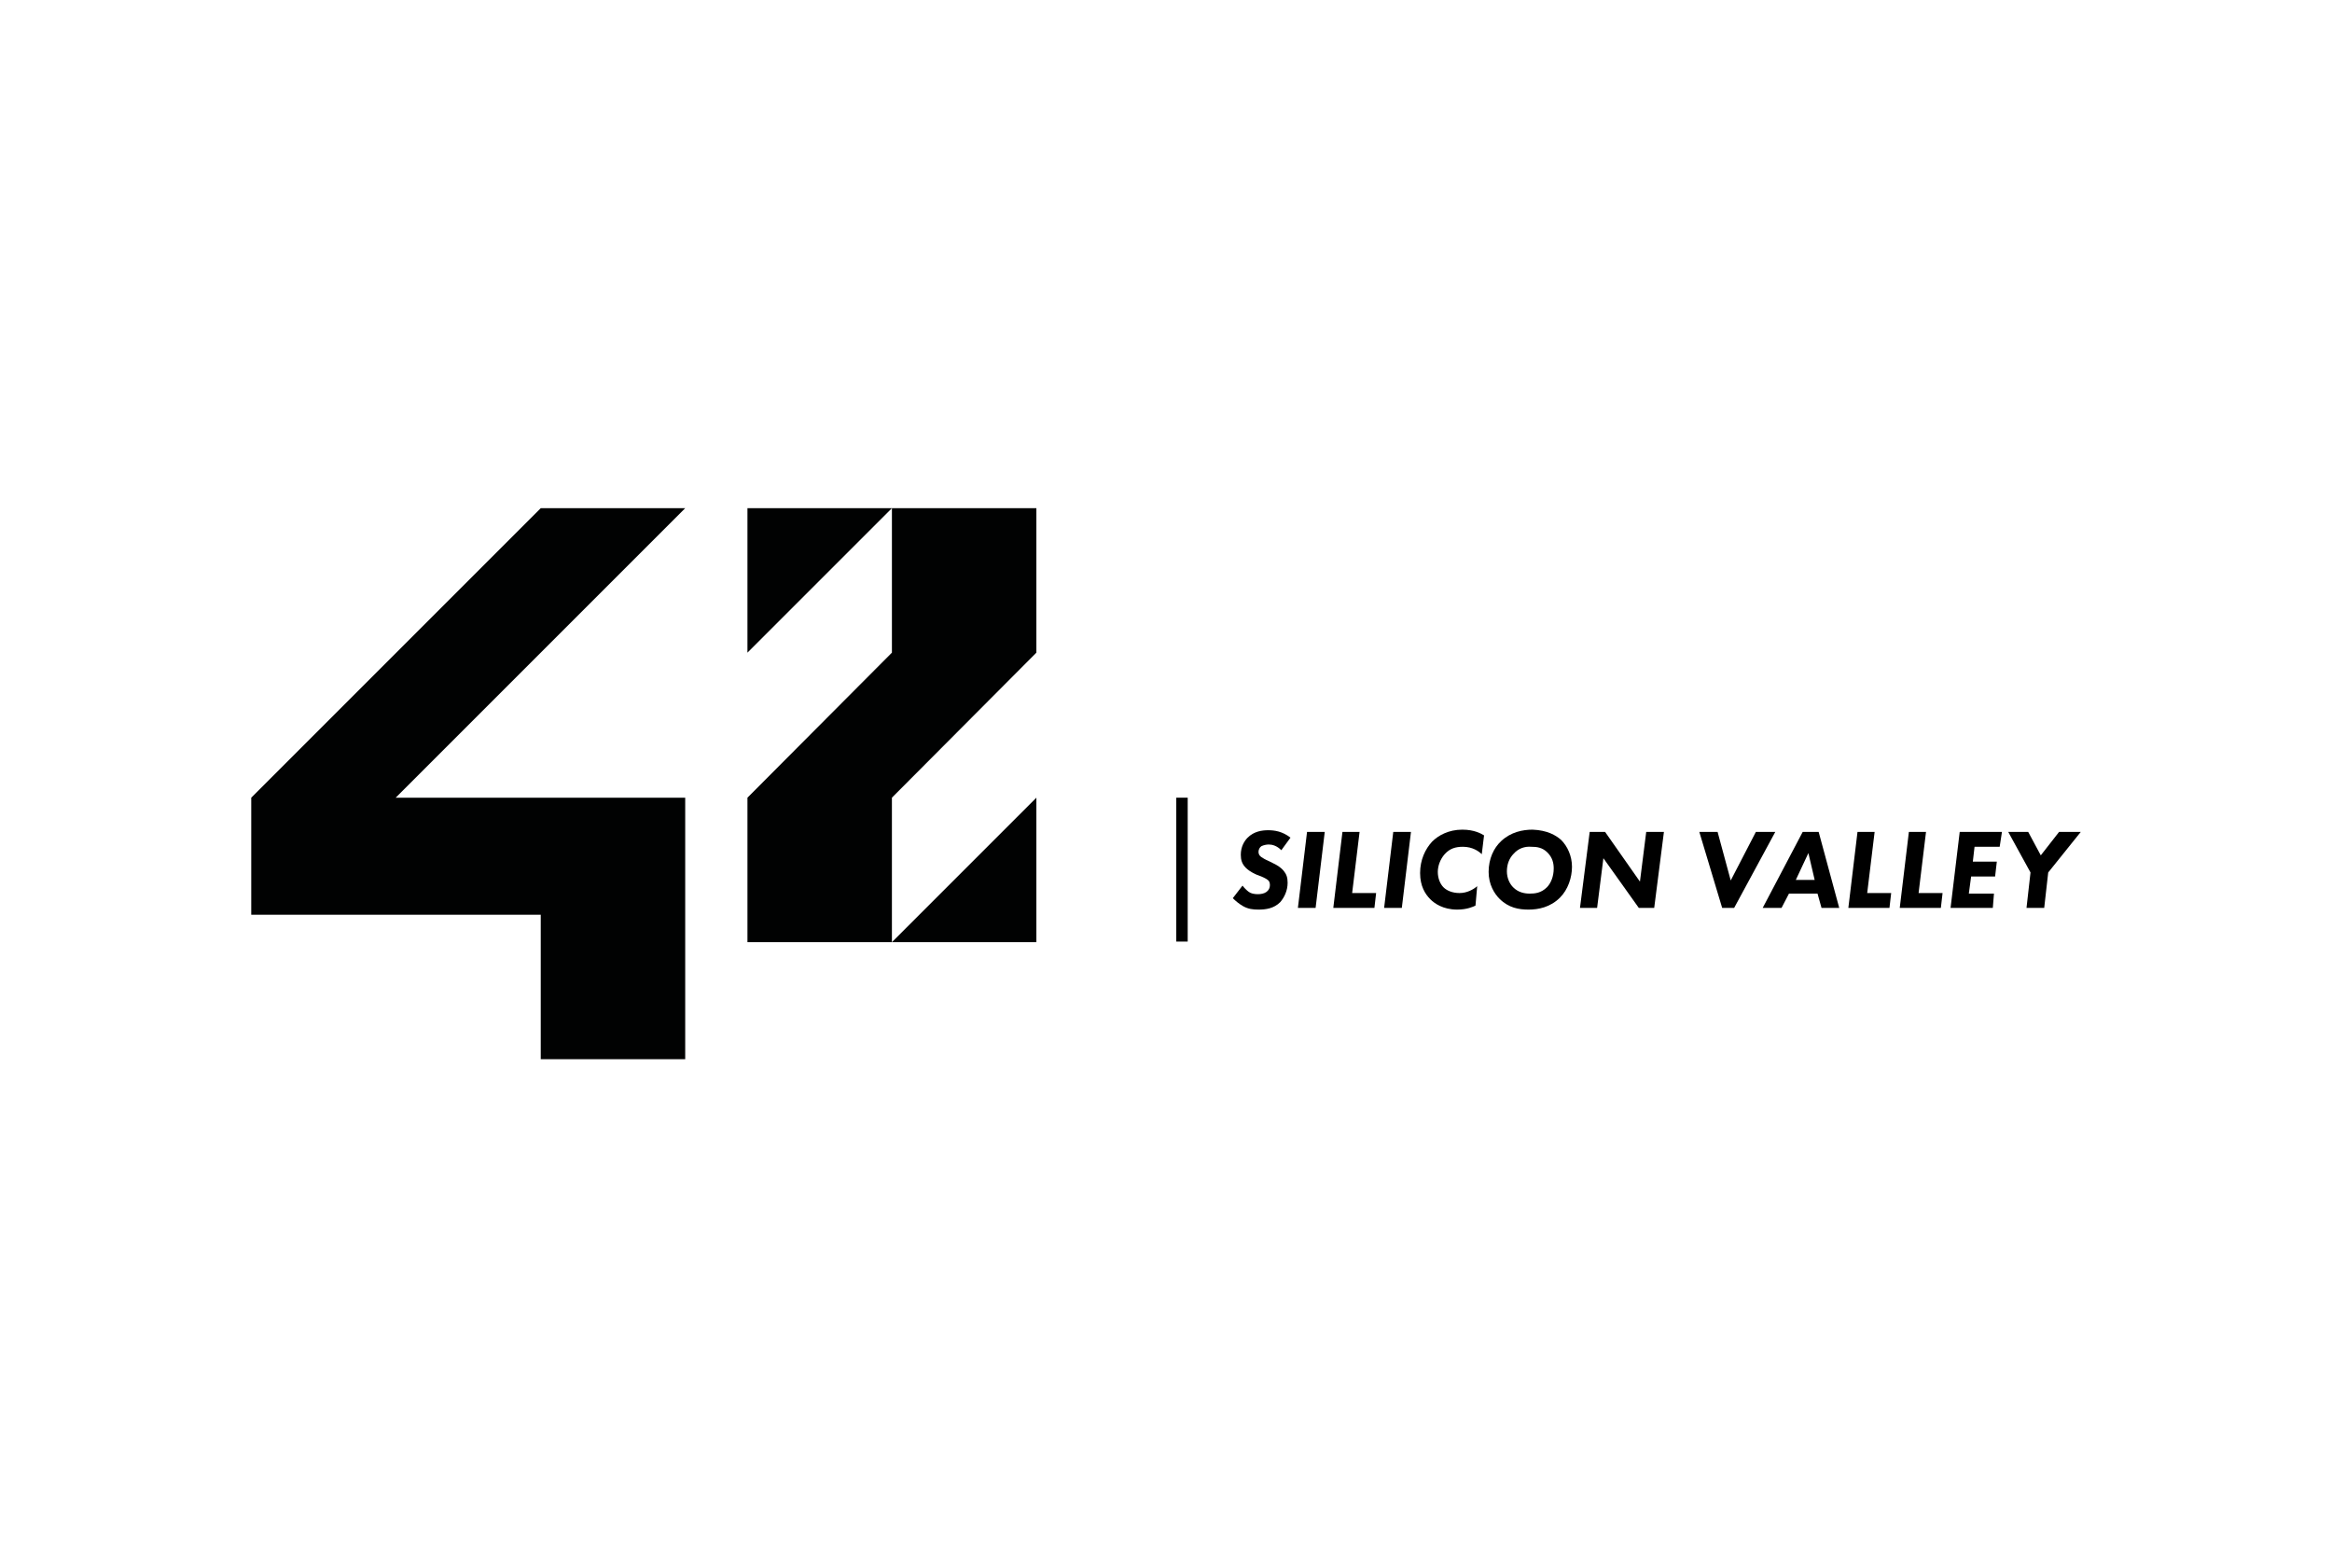
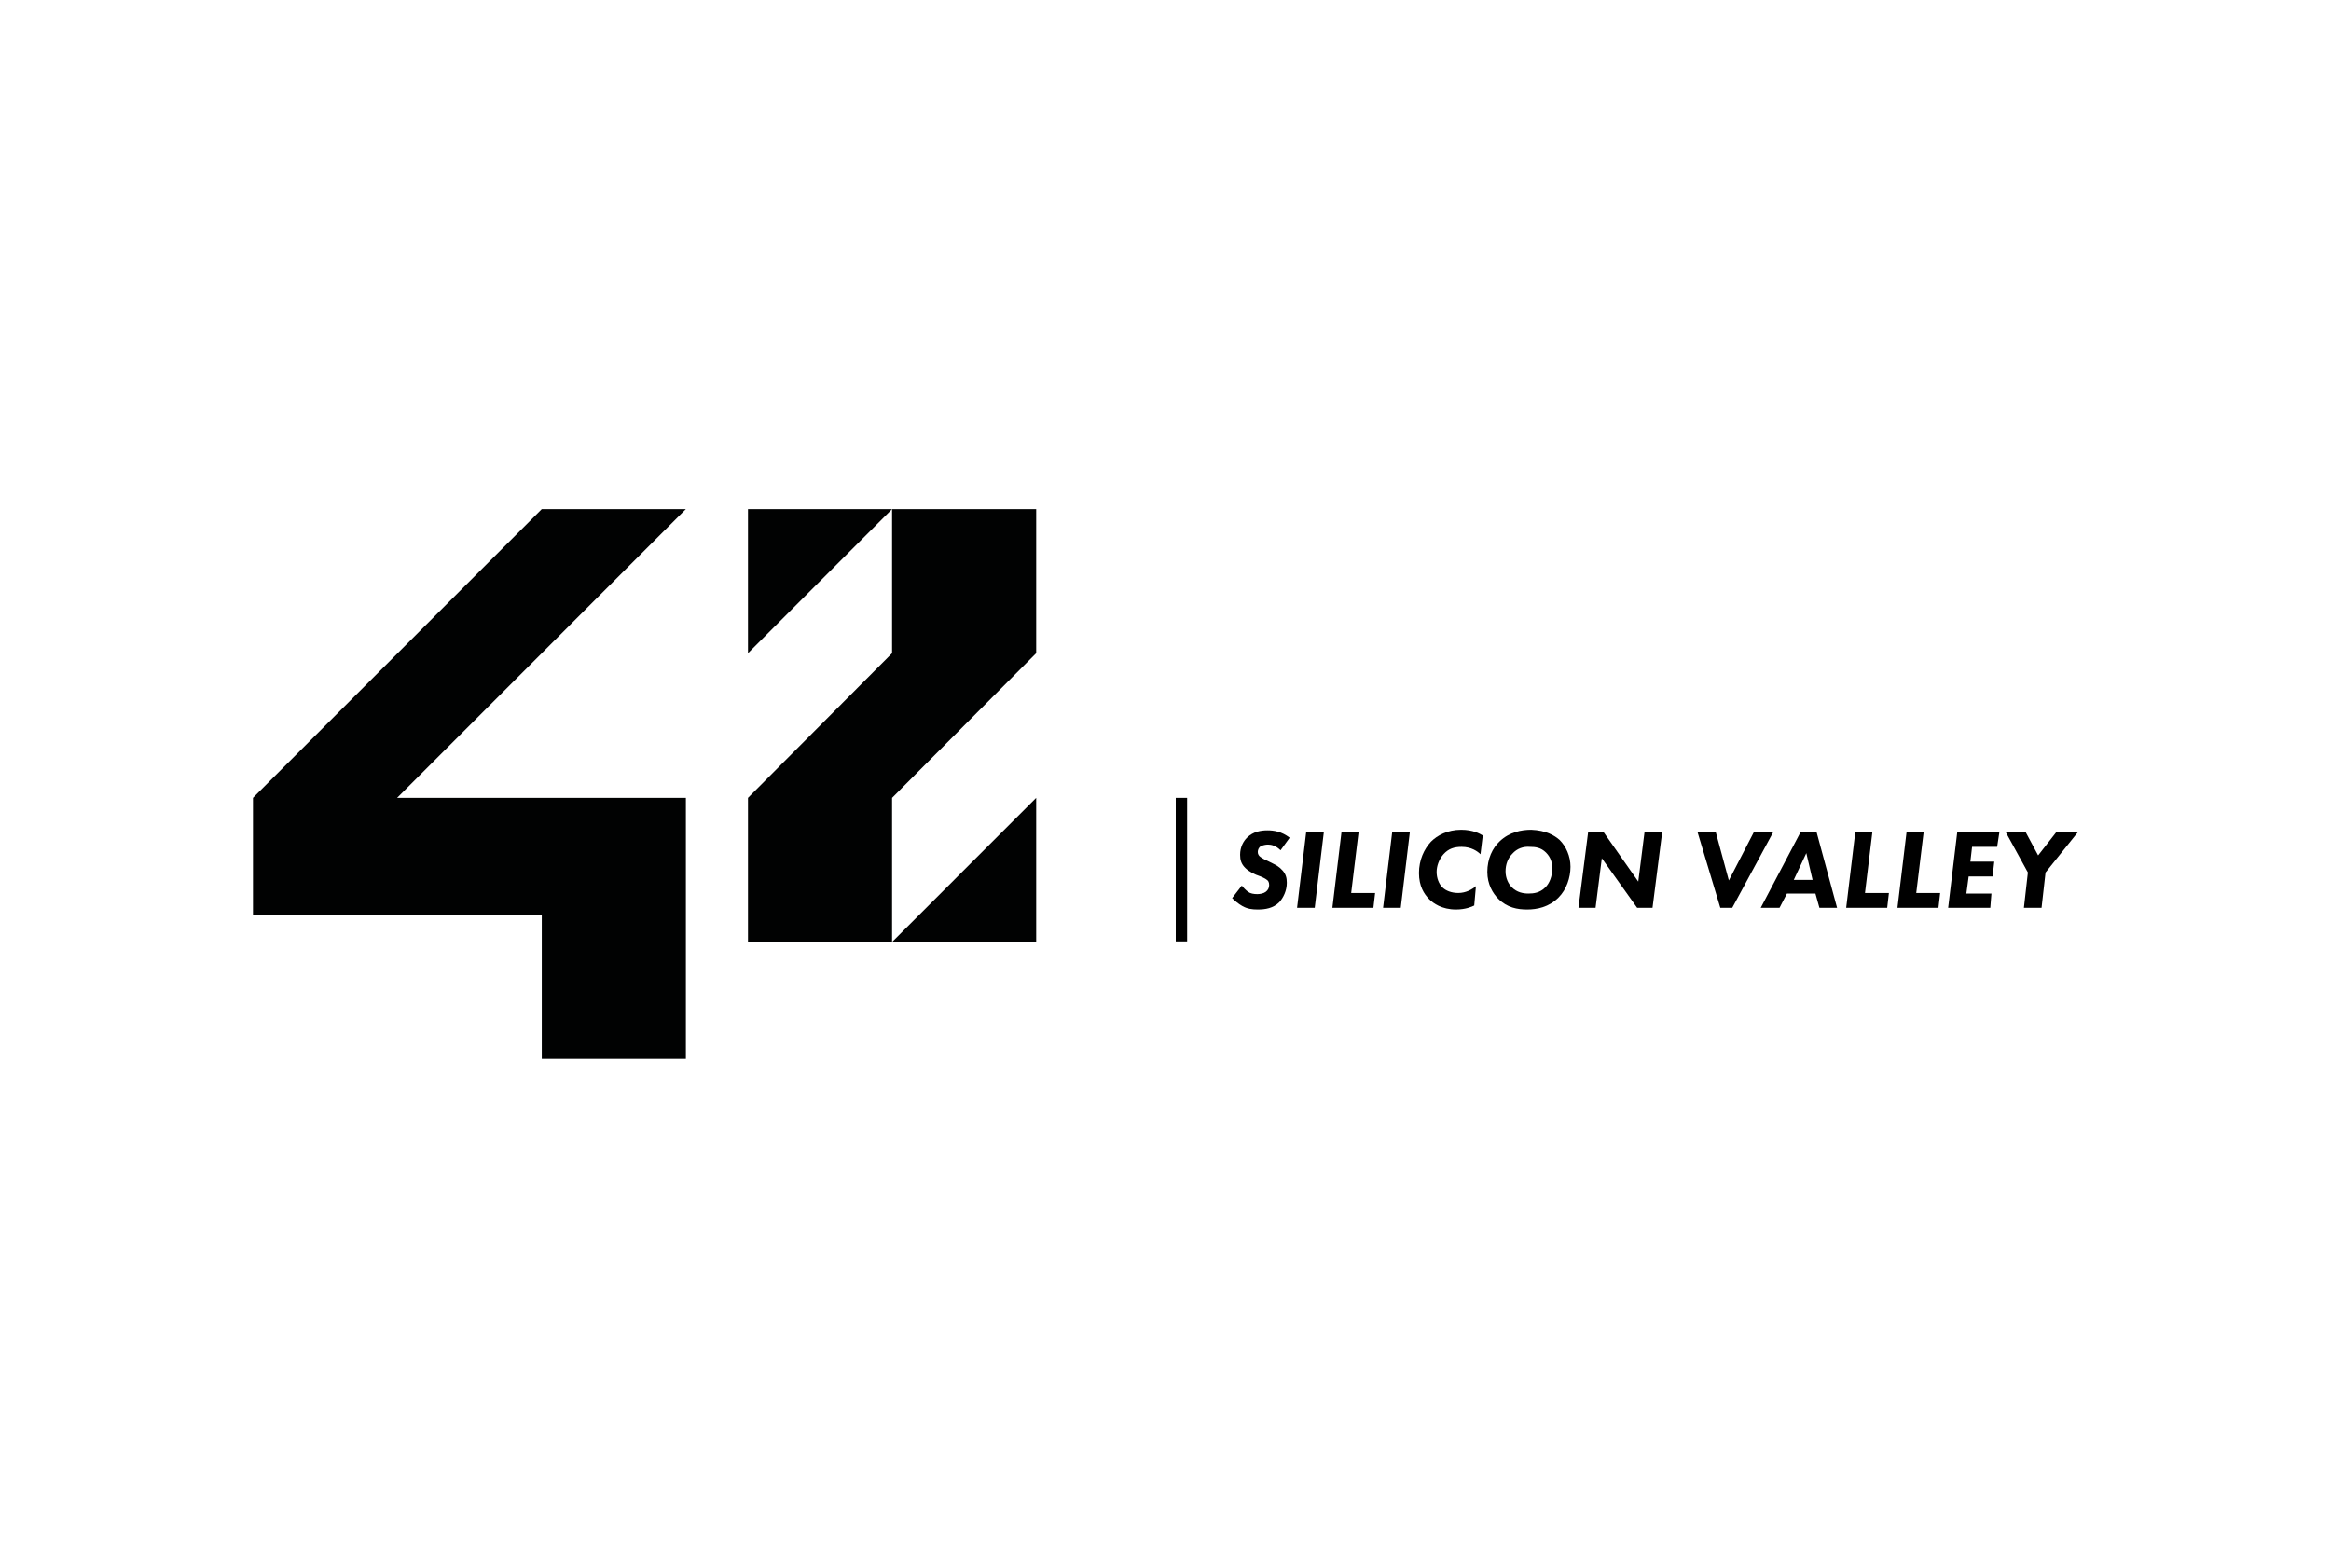
- <svg xmlns="http://www.w3.org/2000/svg" version="1.0" id="Calque_1" x="0px" y="0px" viewBox="0 0 408.4 274.5" style="enable-background:new 0 0 408.4 274.5;" xml:space="preserve">
-   <style type="text/css">
- 	.st0{fill:#010202;}
- </style>
-   <g>
-     <polygon class="st0" points="120,89 94.7,89 44,139.7 44,160.2 94.7,160.2 94.7,185.5 120,185.5 120,139.7 69.3,139.7  " />
-     <polygon class="st0" points="130.9,114.3 156.2,89 130.9,89  " />
-     <polygon class="st0" points="181.5,114.3 181.5,89 156.2,89 156.2,114.3 130.9,139.7 130.9,165 156.2,165 156.2,139.7  " />
-     <polygon class="st0" points="181.5,139.7 156.2,165 181.5,165  " />
-   </g>
-   <rect x="206" y="139.7" width="2" height="25.2" />
-   <g>
-     <path d="M224.4,148.9c-0.8-0.8-1.6-1-2.2-1c-0.4,0-0.9,0.1-1.3,0.3c-0.3,0.2-0.5,0.6-0.5,1c0,0.4,0.2,0.7,0.5,0.9   c0.3,0.2,0.6,0.4,1.3,0.7l0.8,0.4c0.6,0.3,1.2,0.6,1.8,1.3c0.5,0.6,0.7,1.2,0.7,2.1c0,1.4-0.6,2.6-1.3,3.4   c-1.1,1.1-2.5,1.3-3.8,1.3c-1,0-1.8-0.1-2.7-0.6c-0.7-0.4-1.3-0.9-1.8-1.4l1.7-2.2c0.3,0.4,0.7,0.8,1.1,1.1c0.4,0.3,1,0.4,1.6,0.4   c0.5,0,1.1-0.1,1.5-0.4s0.6-0.7,0.6-1.2s-0.2-0.8-0.4-0.9c-0.1-0.1-0.4-0.3-1.1-0.6l-0.8-0.3c-0.2-0.1-1.2-0.5-1.9-1.2   s-0.9-1.4-0.9-2.3c0-1.4,0.6-2.4,1.2-3c1.1-1.1,2.5-1.3,3.6-1.3s2.5,0.2,3.9,1.3L224.4,148.9z" />
-     <path d="M232,145.7l-1.6,13.3h-3.1l1.6-13.3H232z" />
-     <path d="M238.1,145.7l-1.3,10.7h4.2l-0.3,2.6h-7.2l1.6-13.3H238.1z" />
-     <path d="M247.1,145.7l-1.6,13.3h-3.1l1.6-13.3H247.1z" />
-     <path d="M258.4,158.6c-0.4,0.2-1.5,0.7-3.2,0.7c-2.5,0-4-1.1-4.7-1.8c-0.9-0.9-1.8-2.3-1.8-4.6c0-2.3,0.9-4.2,2.1-5.5   c1.1-1.1,2.9-2.1,5.3-2.1c2.1,0,3.3,0.7,3.8,1l-0.4,3.3c-0.5-0.5-1.6-1.3-3.3-1.3c-1.3,0-2.3,0.3-3.2,1.3c-0.8,0.9-1.2,2.1-1.2,3.1   c0,1.1,0.4,2.1,1,2.7s1.6,1,2.8,1c1.3,0,2.4-0.6,3.1-1.2L258.4,158.6z" />
-     <path d="M273.4,147.1c1.1,1.1,1.9,2.8,1.9,4.7c0,1.9-0.7,4-2.1,5.4c-1.7,1.7-3.8,2.1-5.5,2.1s-3.5-0.3-5.1-1.9   c-0.9-0.9-1.9-2.5-1.9-4.7c0-2.3,0.9-4.2,2.2-5.4c1.7-1.6,3.8-2,5.5-2C271,145.4,272.5,146.3,273.4,147.1z M265.1,149.5   c-0.8,0.8-1.2,1.9-1.2,3.1c0,1.2,0.5,2.2,1.1,2.8c0.9,0.9,2,1.1,2.9,1.1c0.9,0,2-0.1,3-1.1c0.7-0.7,1.2-1.9,1.2-3.3   c0-0.9-0.2-1.9-1.1-2.8c-0.9-0.9-1.9-1-2.8-1C267,148.2,265.9,148.6,265.1,149.5z" />
-     <path d="M276.7,159l1.7-13.3h2.7l6.1,8.7l1.1-8.7h3.1l-1.7,13.3H287l-6.2-8.7l-1.1,8.7H276.7z" />
-     <path d="M300.8,145.7l2.3,8.5l4.4-8.5h3.4l-7.2,13.3h-2.1l-4-13.3H300.8z" />
-     <path d="M318.3,156.5h-5L312,159h-3.3l7-13.3h2.8l3.6,13.3H319L318.3,156.5z M317.8,154.1l-1.1-4.7l-2.2,4.7H317.8z" />
-     <path d="M328.3,145.7l-1.3,10.7h4.2l-0.3,2.6h-7.2l1.6-13.3H328.3z" />
-     <path d="M337.3,145.7l-1.3,10.7h4.2l-0.3,2.6h-7.2l1.6-13.3H337.3z" />
-     <path d="M350.2,148.3h-4.4l-0.3,2.6h4.2l-0.3,2.6h-4.2l-0.4,3h4.4L349,159h-7.4l1.6-13.3h7.4L350.2,148.3z" />
-     <path d="M355.6,152.8l-3.9-7.1h3.5l2.2,4.1l3.2-4.1h3.8l-5.7,7.1L358,159h-3.1L355.6,152.8z" />
+ <svg xmlns="http://www.w3.org/2000/svg" width="2973px" height="2000px" viewBox="0 0 2967 2000" version="1.1">
+   <g id="surface1">
+     <path style=" stroke:none;fill-rule:nonzero;fill:rgb(0.392%,0.784%,0.784%);fill-opacity:1;" d="M 871.793 649.434 L 687.988 649.434 L 319.656 1017.801 L 319.656 1166.746 L 687.988 1166.746 L 687.988 1350.566 L 871.793 1350.566 L 871.793 1017.801 L 503.461 1017.801 Z M 871.793 649.434 " />
+     <path style=" stroke:none;fill-rule:nonzero;fill:rgb(0.392%,0.784%,0.784%);fill-opacity:1;" d="M 950.98 833.254 L 1134.781 649.434 L 950.98 649.434 Z M 950.98 833.254 " />
+     <path style=" stroke:none;fill-rule:nonzero;fill:rgb(0.392%,0.784%,0.784%);fill-opacity:1;" d="M 1318.586 833.254 L 1318.586 649.434 L 1134.781 649.434 L 1134.781 833.254 L 950.98 1017.801 L 950.98 1201.621 L 1134.781 1201.621 L 1134.781 1017.801 Z M 1318.586 833.254 " />
+     <path style=" stroke:none;fill-rule:nonzero;fill:rgb(0.392%,0.784%,0.784%);fill-opacity:1;" d="M 1318.586 1017.801 L 1134.781 1201.621 L 1318.586 1201.621 Z M 1318.586 1017.801 " />
+     <path style=" stroke:none;fill-rule:nonzero;fill:rgb(0%,0%,0%);fill-opacity:1;" d="M 1496.578 1017.801 L 1511.105 1017.801 L 1511.105 1200.895 L 1496.578 1200.895 Z M 1496.578 1017.801 " />
+     <path style=" stroke:none;fill-rule:nonzero;fill:rgb(0%,0%,0%);fill-opacity:1;" d="M 1630.25 1084.645 C 1624.441 1078.832 1618.629 1077.379 1614.27 1077.379 C 1611.363 1077.379 1607.73 1078.105 1604.824 1079.559 C 1602.645 1081.012 1601.191 1083.918 1601.191 1086.824 C 1601.191 1089.73 1602.645 1091.91 1604.824 1093.363 C 1607.004 1094.816 1609.184 1096.27 1614.27 1098.449 L 1620.082 1101.355 C 1624.441 1103.535 1628.797 1105.715 1633.156 1110.801 C 1636.789 1115.16 1638.242 1119.52 1638.242 1126.059 C 1638.242 1136.23 1633.883 1144.949 1628.797 1150.762 C 1620.809 1158.754 1610.637 1160.207 1601.191 1160.207 C 1593.926 1160.207 1588.113 1159.48 1581.578 1155.848 C 1576.492 1152.941 1572.133 1149.309 1568.5 1145.676 L 1580.852 1129.691 C 1583.031 1132.598 1585.938 1135.504 1588.84 1137.684 C 1591.746 1139.863 1596.105 1140.59 1600.465 1140.59 C 1604.098 1140.59 1608.457 1139.863 1611.363 1137.684 C 1614.27 1135.504 1615.723 1132.598 1615.723 1128.965 C 1615.723 1125.332 1614.27 1123.152 1612.816 1122.426 C 1612.09 1121.699 1609.91 1120.246 1604.824 1118.066 L 1599.012 1115.887 C 1597.559 1115.16 1590.293 1112.254 1585.211 1107.168 C 1580.125 1102.082 1578.672 1096.996 1578.672 1090.457 C 1578.672 1080.285 1583.031 1073.02 1587.387 1068.66 C 1595.379 1060.668 1605.551 1059.215 1613.543 1059.215 C 1621.535 1059.215 1631.703 1060.668 1641.875 1068.66 Z M 1630.25 1084.645 " />
+     <path style=" stroke:none;fill-rule:nonzero;fill:rgb(0%,0%,0%);fill-opacity:1;" d="M 1685.465 1061.395 L 1673.84 1158.027 L 1651.32 1158.027 L 1662.945 1061.395 Z M 1685.465 1061.395 " />
+     <path style=" stroke:none;fill-rule:nonzero;fill:rgb(0%,0%,0%);fill-opacity:1;" d="M 1729.781 1061.395 L 1720.336 1139.137 L 1750.852 1139.137 L 1748.672 1158.027 L 1696.363 1158.027 L 1707.988 1061.395 Z M 1729.781 1061.395 " />
+     <path style=" stroke:none;fill-rule:nonzero;fill:rgb(0%,0%,0%);fill-opacity:1;" d="M 1795.164 1061.395 L 1783.543 1158.027 L 1761.02 1158.027 L 1772.645 1061.395 Z M 1795.164 1061.395 " />
+     <path style=" stroke:none;fill-rule:nonzero;fill:rgb(0%,0%,0%);fill-opacity:1;" d="M 1877.258 1155.121 C 1874.355 1156.574 1866.363 1160.207 1854.012 1160.207 C 1835.848 1160.207 1824.953 1152.215 1819.867 1147.129 C 1813.328 1140.59 1806.789 1130.418 1806.789 1113.707 C 1806.789 1096.996 1813.328 1083.191 1822.047 1073.746 C 1830.039 1065.754 1843.113 1058.488 1860.551 1058.488 C 1875.805 1058.488 1884.523 1063.574 1888.156 1065.754 L 1885.25 1089.73 C 1881.617 1086.098 1873.629 1080.285 1861.277 1080.285 C 1851.832 1080.285 1844.566 1082.465 1838.027 1089.73 C 1832.219 1096.27 1829.312 1104.988 1829.312 1112.254 C 1829.312 1120.246 1832.219 1127.512 1836.574 1131.871 C 1840.934 1136.23 1848.199 1139.137 1856.918 1139.137 C 1866.363 1139.137 1874.355 1134.777 1879.438 1130.418 Z M 1877.258 1155.121 " />
+     <path style=" stroke:none;fill-rule:nonzero;fill:rgb(0%,0%,0%);fill-opacity:1;" d="M 1986.234 1071.566 C 1994.227 1079.559 2000.035 1091.91 2000.035 1105.715 C 2000.035 1119.52 1994.953 1134.777 1984.781 1144.949 C 1972.43 1157.301 1957.176 1160.207 1944.824 1160.207 C 1932.473 1160.207 1919.395 1158.027 1907.773 1146.402 C 1901.234 1139.863 1893.969 1128.238 1893.969 1112.254 C 1893.969 1095.543 1900.508 1081.738 1909.953 1073.02 C 1922.301 1061.395 1937.559 1058.488 1949.91 1058.488 C 1968.797 1059.215 1979.695 1065.754 1986.234 1071.566 Z M 1925.934 1089.004 C 1920.121 1094.816 1917.215 1102.809 1917.215 1111.527 C 1917.215 1120.246 1920.848 1127.512 1925.207 1131.871 C 1931.746 1138.41 1939.738 1139.863 1946.277 1139.863 C 1952.816 1139.863 1960.805 1139.137 1968.07 1131.871 C 1973.156 1126.785 1976.789 1118.066 1976.789 1107.895 C 1976.789 1101.355 1975.336 1094.09 1968.797 1087.551 C 1962.258 1081.012 1954.996 1080.285 1948.457 1080.285 C 1939.738 1079.559 1931.746 1082.465 1925.934 1089.004 Z M 1925.934 1089.004 " />
+     <path style=" stroke:none;fill-rule:nonzero;fill:rgb(0%,0%,0%);fill-opacity:1;" d="M 2010.207 1158.027 L 2022.559 1061.395 L 2042.172 1061.395 L 2086.488 1124.605 L 2094.48 1061.395 L 2117.004 1061.395 L 2104.652 1158.027 L 2085.035 1158.027 L 2039.996 1094.816 L 2032.004 1158.027 Z M 2010.207 1158.027 " />
+     <path style=" stroke:none;fill-rule:nonzero;fill:rgb(0%,0%,0%);fill-opacity:1;" d="M 2185.293 1061.395 L 2202.004 1123.152 L 2233.969 1061.395 L 2258.668 1061.395 L 2206.359 1158.027 L 2191.105 1158.027 L 2162.047 1061.395 Z M 2185.293 1061.395 " />
+     <path style=" stroke:none;fill-rule:nonzero;fill:rgb(0%,0%,0%);fill-opacity:1;" d="M 2312.43 1139.863 L 2276.105 1139.863 L 2266.66 1158.027 L 2242.688 1158.027 L 2293.539 1061.395 L 2313.883 1061.395 L 2340.035 1158.027 L 2317.516 1158.027 Z M 2308.797 1122.426 L 2300.805 1088.277 L 2284.824 1122.426 Z M 2308.797 1122.426 " />
+     <path style=" stroke:none;fill-rule:nonzero;fill:rgb(0%,0%,0%);fill-opacity:1;" d="M 2385.078 1061.395 L 2375.633 1139.137 L 2406.148 1139.137 L 2403.969 1158.027 L 2351.66 1158.027 L 2363.285 1061.395 Z M 2385.078 1061.395 " />
+     <path style=" stroke:none;fill-rule:nonzero;fill:rgb(0%,0%,0%);fill-opacity:1;" d="M 2450.465 1061.395 L 2441.02 1139.137 L 2471.531 1139.137 L 2469.352 1158.027 L 2417.043 1158.027 L 2428.668 1061.395 Z M 2450.465 1061.395 " />
+     <path style=" stroke:none;fill-rule:nonzero;fill:rgb(0%,0%,0%);fill-opacity:1;" d="M 2544.18 1080.285 L 2512.215 1080.285 L 2510.035 1099.176 L 2540.547 1099.176 L 2538.367 1118.066 L 2507.855 1118.066 L 2504.949 1139.863 L 2536.914 1139.863 L 2535.461 1158.027 L 2481.703 1158.027 L 2493.328 1061.395 L 2547.086 1061.395 Z M 2544.18 1080.285 " />
+     <path style=" stroke:none;fill-rule:nonzero;fill:rgb(0%,0%,0%);fill-opacity:1;" d="M 2583.41 1112.98 L 2555.078 1061.395 L 2580.504 1061.395 L 2596.488 1091.184 L 2619.734 1061.395 L 2647.344 1061.395 L 2605.934 1112.98 L 2600.848 1158.027 L 2578.324 1158.027 Z M 2583.41 1112.98 " />
  </g>
</svg>
